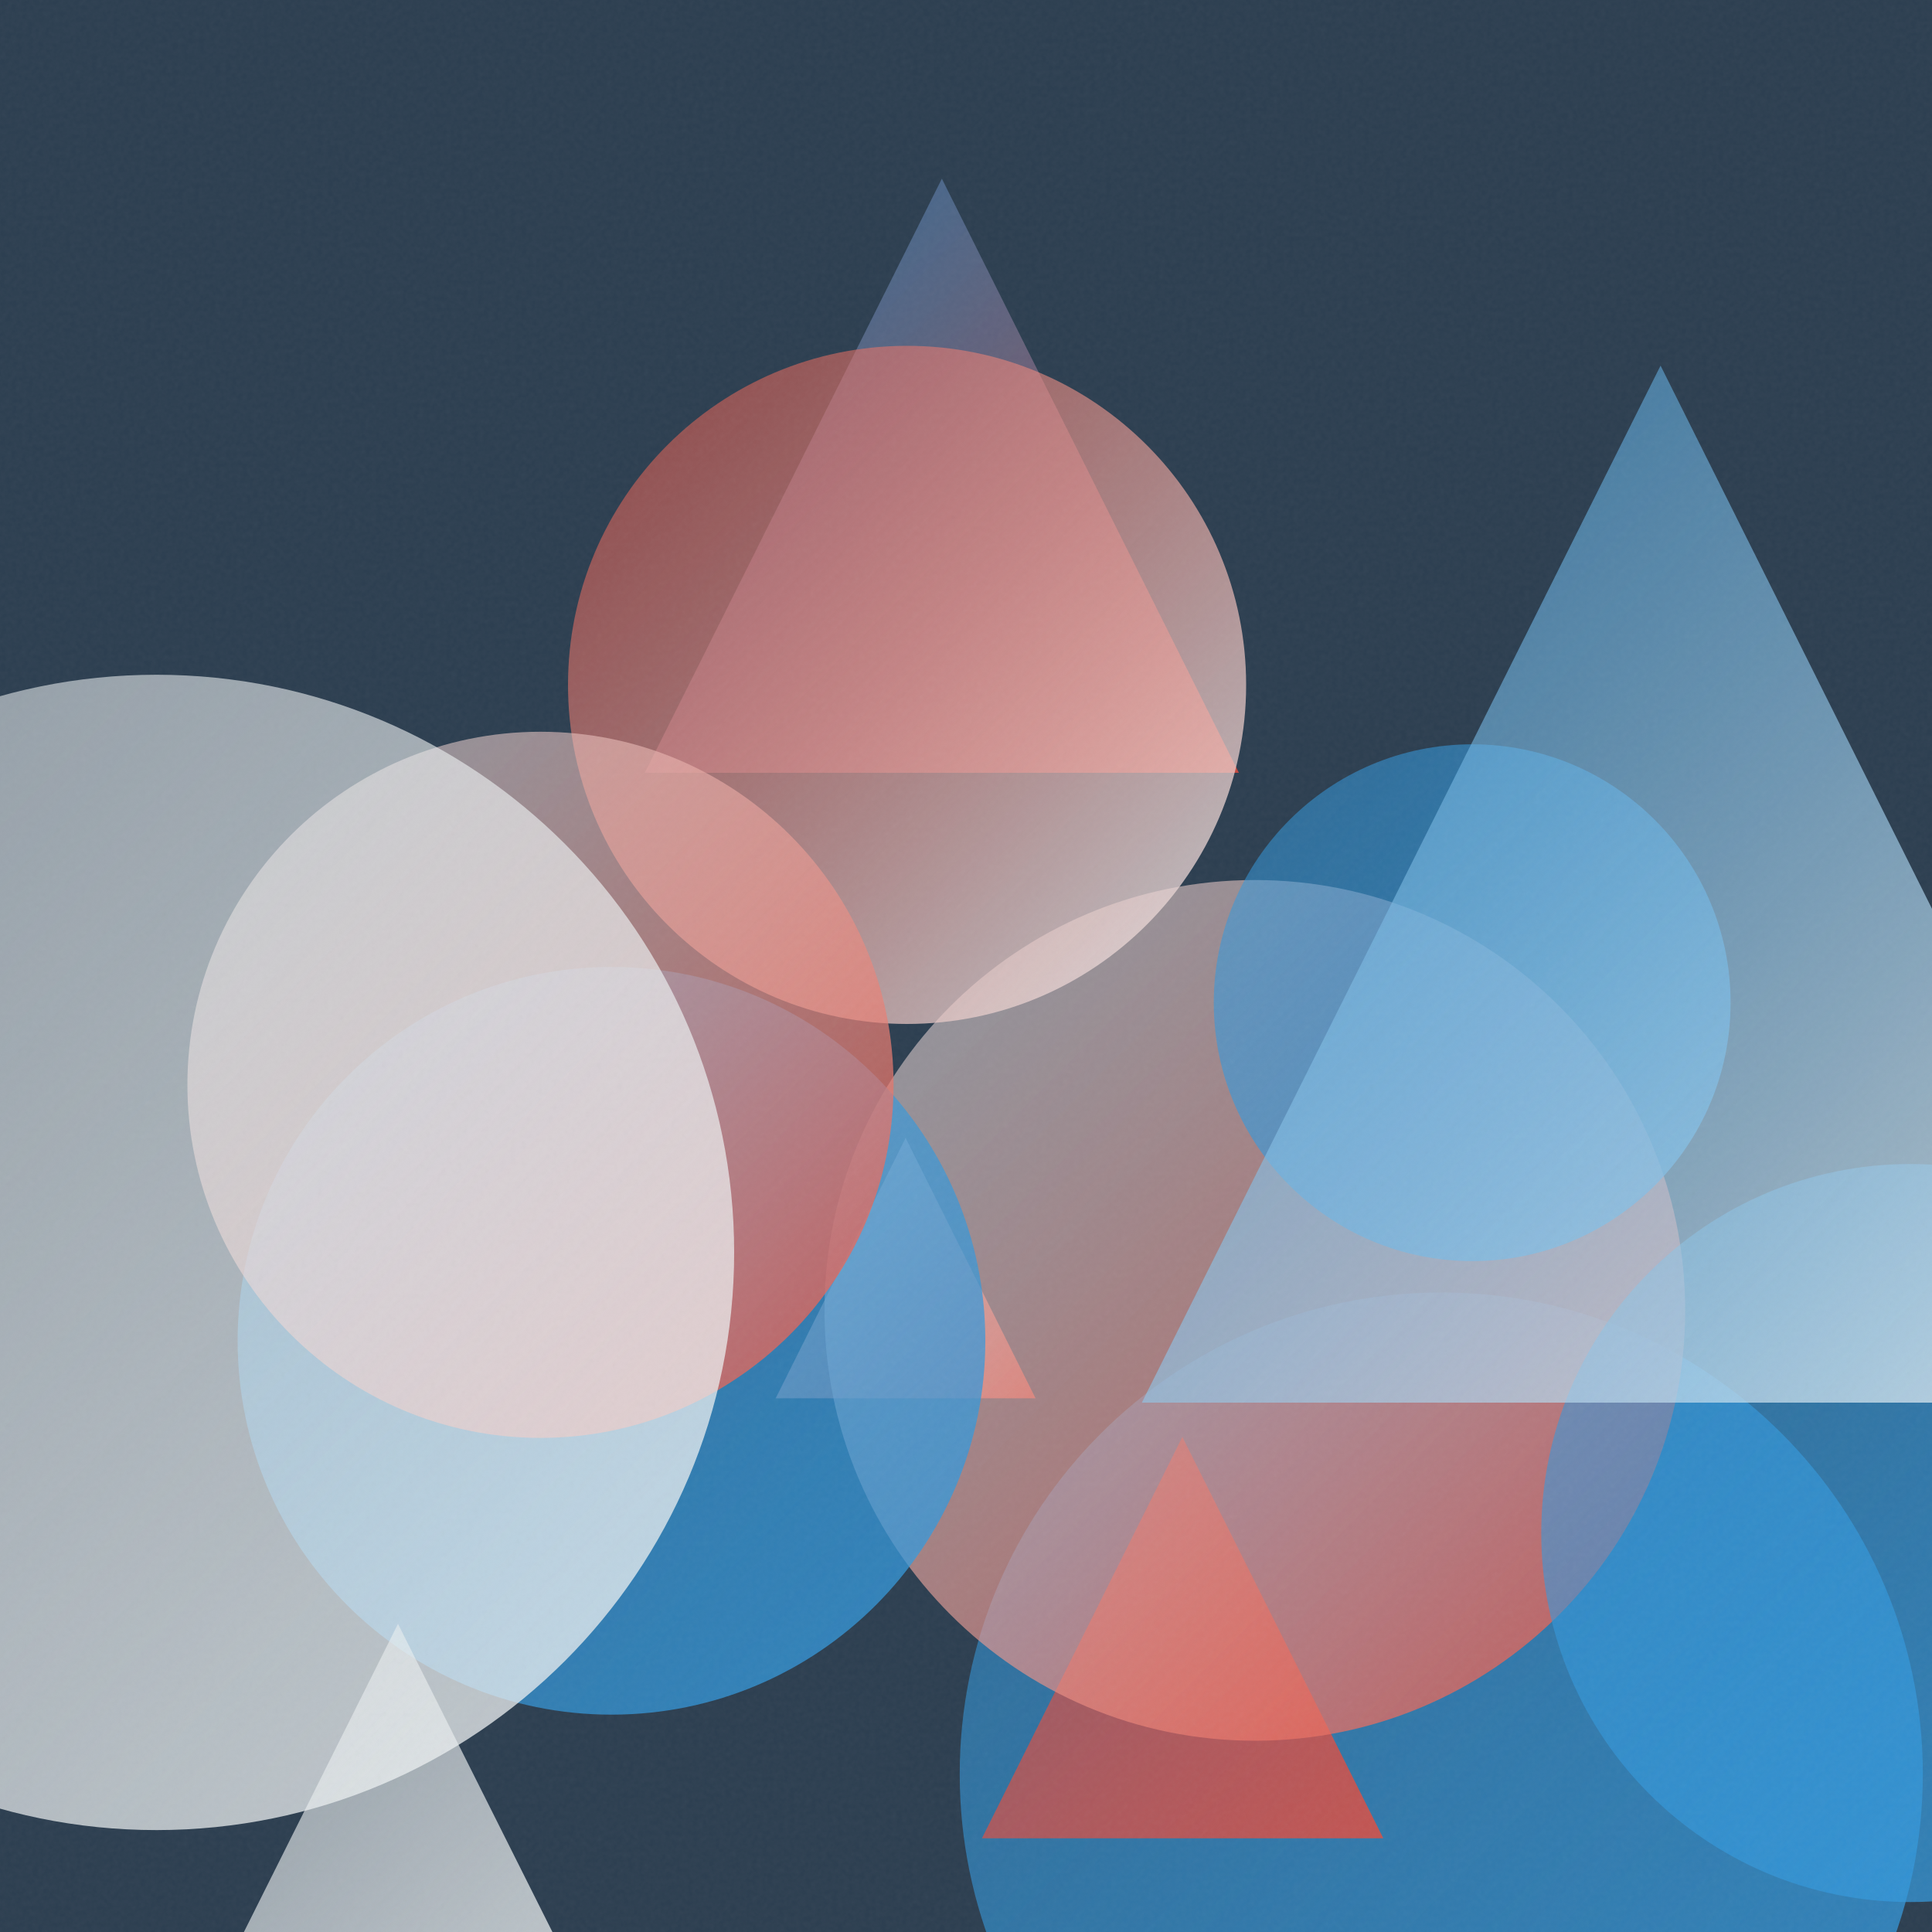
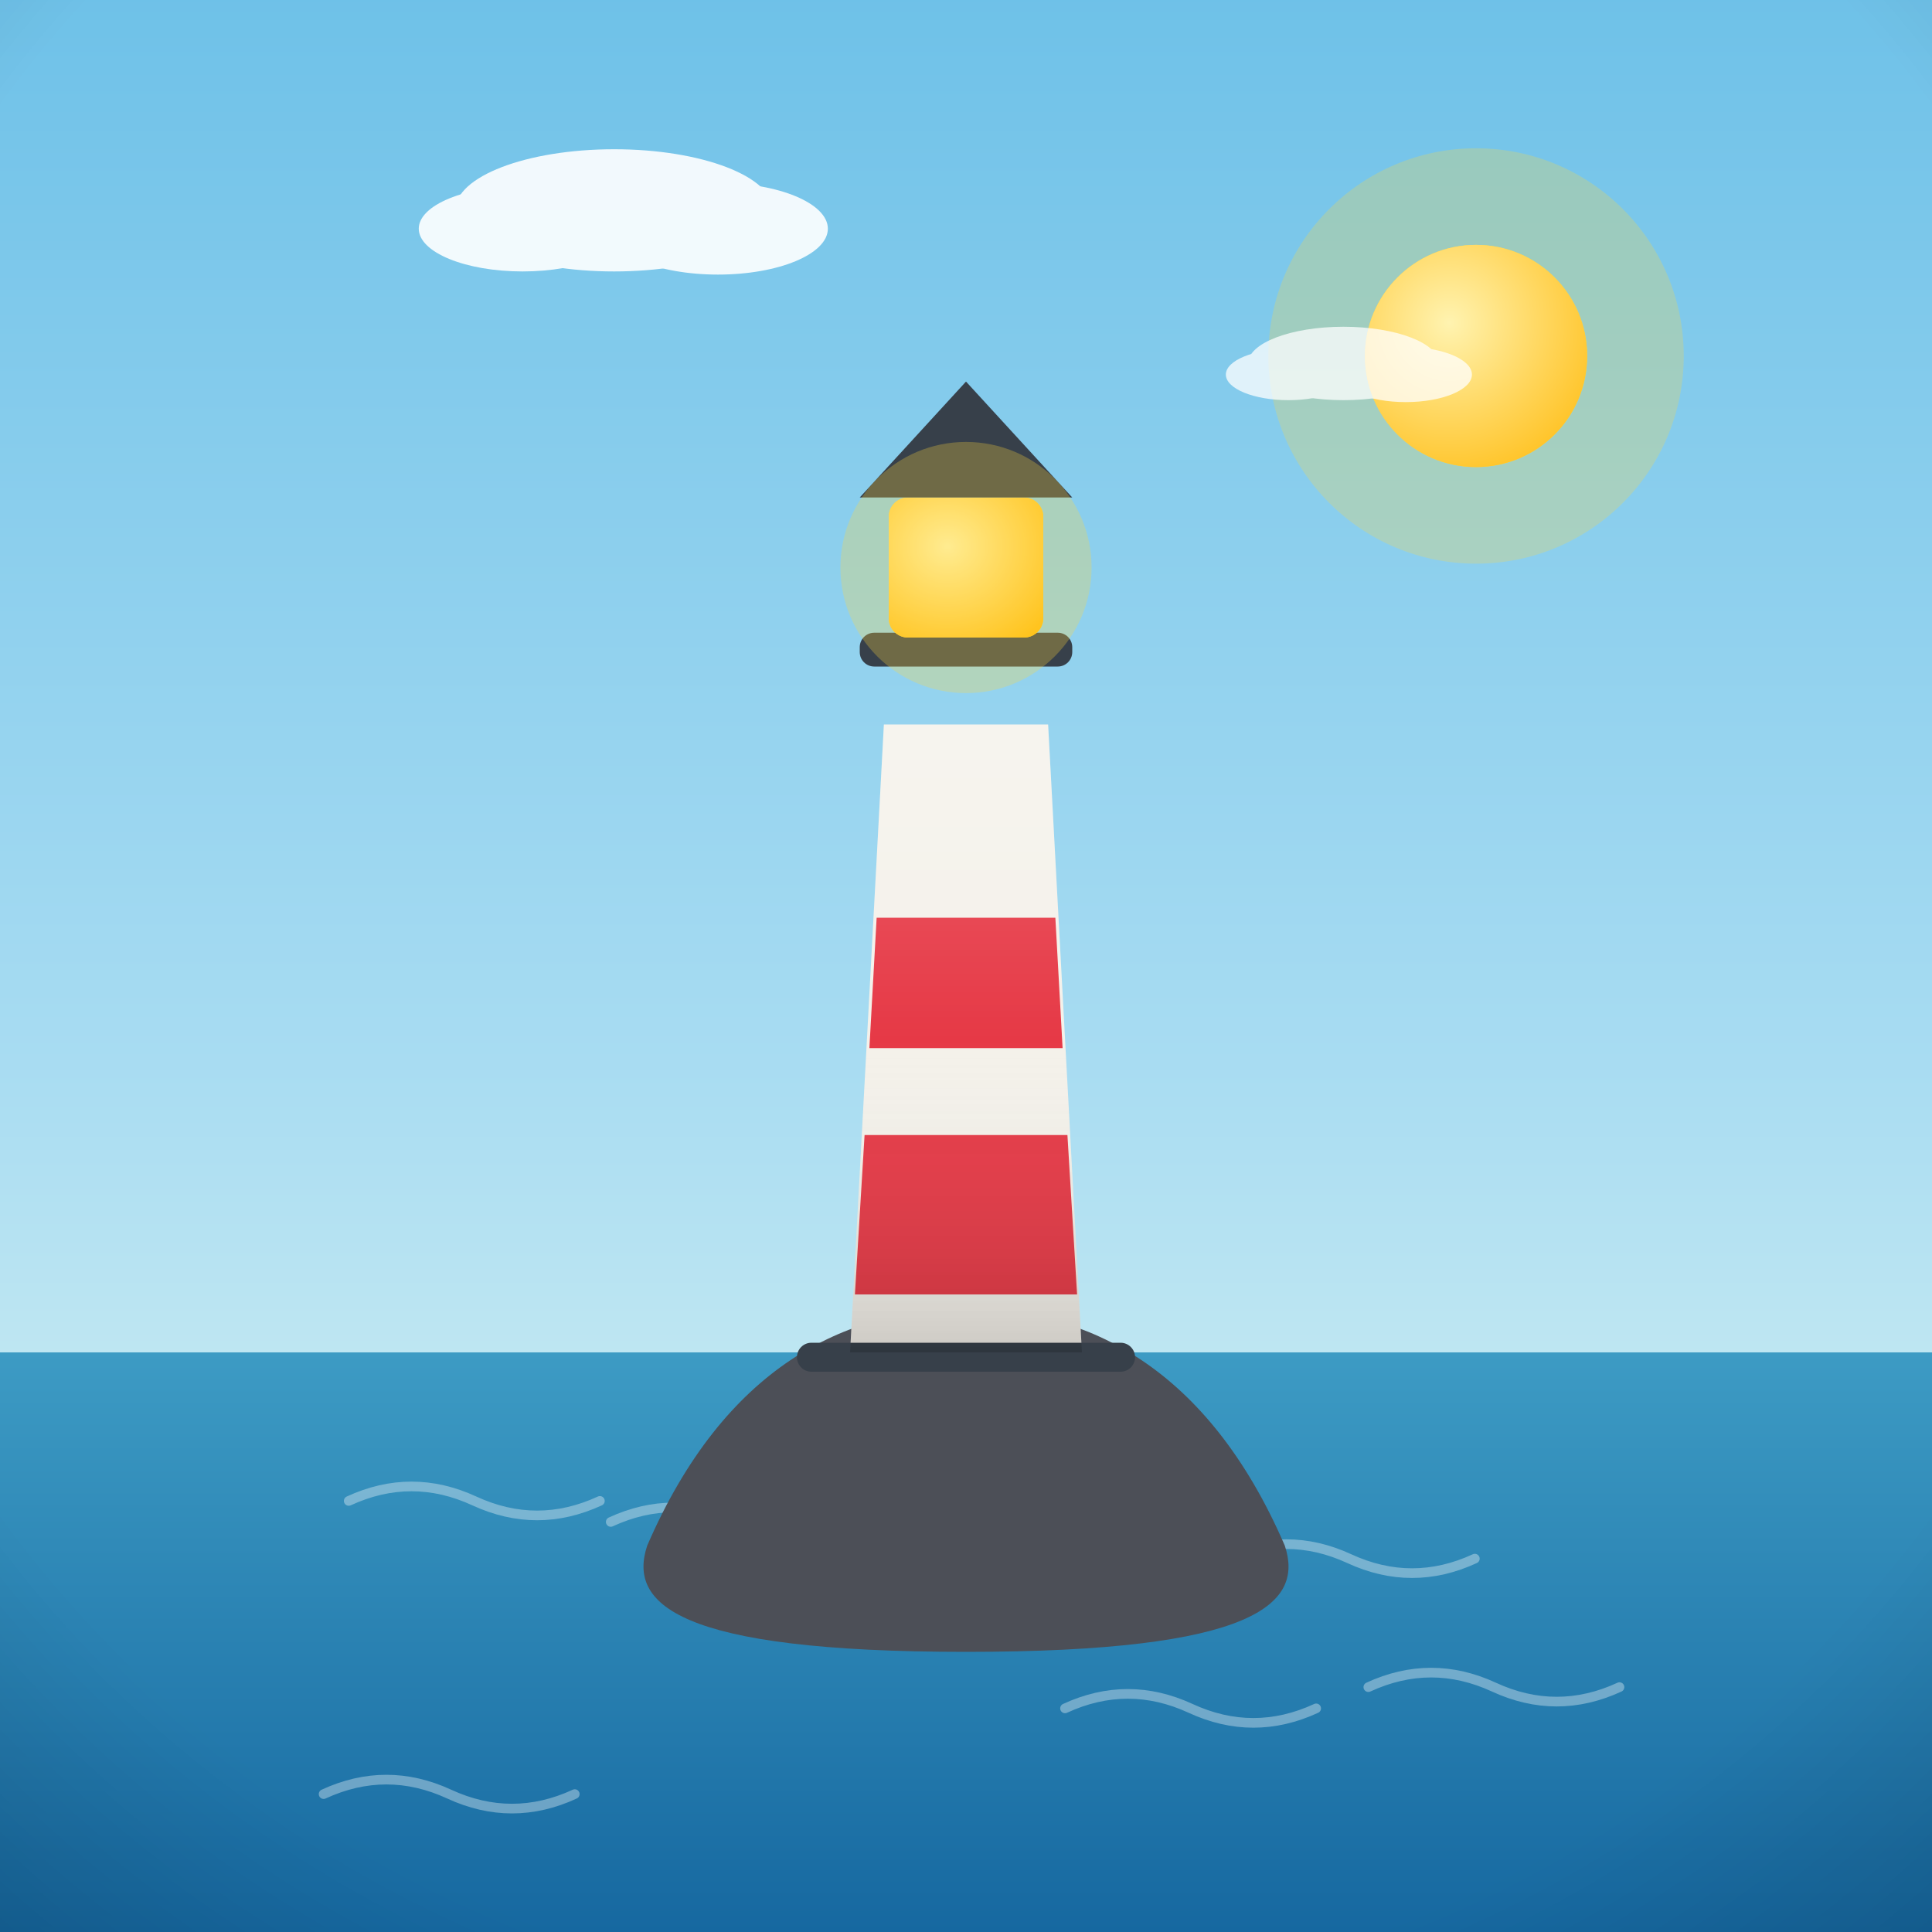
- <svg xmlns="http://www.w3.org/2000/svg" viewBox="0 0 400 400">
+ <svg xmlns="http://www.w3.org/2000/svg" viewBox="0 0 800 800">
  <defs>
-     <linearGradient id="g0" x1="198.7" y1="267.6" x2="398.2" y2="467.1" gradientUnits="userSpaceOnUse">
-       <stop offset="0" stop-color="#3498DB" stop-opacity="0.5" />
-       <stop offset="1" stop-color="#3498DB" stop-opacity="0.8" />
+     <linearGradient id="sky" x1="0" y1="0" x2="0" y2="1">
+       <stop offset="0" stop-color="#6ec1e8" />
+       <stop offset="0.55" stop-color="#a8dcf2" />
+       <stop offset="1" stop-color="#eafaf1" />
    </linearGradient>
-     <linearGradient id="g1" x1="203.3" y1="297.5" x2="286.4" y2="380.6" gradientUnits="userSpaceOnUse">
-       <stop offset="0" stop-color="#E74C3C" stop-opacity="0.5" />
-       <stop offset="1" stop-color="#E74C3C" stop-opacity="0.8" />
+     <radialGradient id="sunG" cx="0.38" cy="0.35" r="0.9">
+       <stop offset="0" stop-color="#fff3b0" />
+       <stop offset="1" stop-color="#ffb703" />
+     </radialGradient>
+     <linearGradient id="ground" x1="0" y1="0" x2="0" y2="1">
+       <stop offset="0" stop-color="#69b06f" />
+       <stop offset="1" stop-color="#3c7a44" />
    </linearGradient>
-     <linearGradient id="g2" x1="160.6" y1="235.6" x2="214.4" y2="289.5" gradientUnits="userSpaceOnUse">
-       <stop offset="0" stop-color="#ECF0F1" stop-opacity="0.5" />
-       <stop offset="1" stop-color="#E74C3C" stop-opacity="0.8" />
+     <linearGradient id="sea" x1="0" y1="0" x2="0" y2="1">
+       <stop offset="0" stop-color="#3d9bc4" />
+       <stop offset="1" stop-color="#1668a0" />
    </linearGradient>
-     <linearGradient id="g3" x1="170.7" y1="182.1" x2="348.9" y2="360.4" gradientUnits="userSpaceOnUse">
-       <stop offset="0" stop-color="#ECF0F1" stop-opacity="0.5" />
-       <stop offset="1" stop-color="#E74C3C" stop-opacity="0.8" />
+     <linearGradient id="shade" x1="0" y1="0" x2="0" y2="1">
+       <stop offset="0" stop-color="#ffffff" stop-opacity="0.20" />
+       <stop offset="0.5" stop-color="#ffffff" stop-opacity="0" />
+       <stop offset="1" stop-color="#000000" stop-opacity="0.16" />
    </linearGradient>
-     <linearGradient id="g4" x1="133.5" y1="37.0" x2="256.5" y2="160.0" gradientUnits="userSpaceOnUse">
-       <stop offset="0" stop-color="#3498DB" stop-opacity="0.5" />
-       <stop offset="1" stop-color="#E74C3C" stop-opacity="0.8" />
-     </linearGradient>
-     <linearGradient id="g5" x1="49.2" y1="200.2" x2="204.0" y2="355.0" gradientUnits="userSpaceOnUse">
-       <stop offset="0" stop-color="#3498DB" stop-opacity="0.5" />
-       <stop offset="1" stop-color="#3498DB" stop-opacity="0.8" />
-     </linearGradient>
-     <linearGradient id="g6" x1="117.6" y1="71.7" x2="258.0" y2="212.0" gradientUnits="userSpaceOnUse">
-       <stop offset="0" stop-color="#E74C3C" stop-opacity="0.5" />
-       <stop offset="1" stop-color="#ECF0F1" stop-opacity="0.8" />
-     </linearGradient>
-     <linearGradient id="g7" x1="38.8" y1="151.5" x2="185.1" y2="297.8" gradientUnits="userSpaceOnUse">
-       <stop offset="0" stop-color="#ECF0F1" stop-opacity="0.5" />
-       <stop offset="1" stop-color="#E74C3C" stop-opacity="0.8" />
-     </linearGradient>
-     <linearGradient id="g8" x1="-87.2" y1="139.7" x2="152.0" y2="378.9" gradientUnits="userSpaceOnUse">
-       <stop offset="0" stop-color="#ECF0F1" stop-opacity="0.5" />
-       <stop offset="1" stop-color="#ECF0F1" stop-opacity="0.8" />
-     </linearGradient>
-     <linearGradient id="g9" x1="39.5" y1="336.2" x2="125.4" y2="422.0" gradientUnits="userSpaceOnUse">
-       <stop offset="0" stop-color="#ECF0F1" stop-opacity="0.5" />
-       <stop offset="1" stop-color="#ECF0F1" stop-opacity="0.8" />
-     </linearGradient>
-     <linearGradient id="g10" x1="319.0" y1="241.0" x2="471.9" y2="393.9" gradientUnits="userSpaceOnUse">
-       <stop offset="0" stop-color="#3498DB" stop-opacity="0.5" />
-       <stop offset="1" stop-color="#3498DB" stop-opacity="0.8" />
-     </linearGradient>
-     <linearGradient id="g11" x1="251.3" y1="154.2" x2="358.3" y2="261.1" gradientUnits="userSpaceOnUse">
-       <stop offset="0" stop-color="#3498DB" stop-opacity="0.5" />
-       <stop offset="1" stop-color="#3498DB" stop-opacity="0.8" />
-     </linearGradient>
-     <linearGradient id="g12" x1="236.4" y1="75.7" x2="451.1" y2="290.4" gradientUnits="userSpaceOnUse">
-       <stop offset="0" stop-color="#3498DB" stop-opacity="0.5" />
-       <stop offset="1" stop-color="#ECF0F1" stop-opacity="0.8" />
-     </linearGradient>
-     <filter id="n">
-       <feTurbulence type="fractalNoise" baseFrequency="0.9" numOctaves="2" stitchTiles="stitch" />
-       <feColorMatrix type="saturate" values="0" />
-     </filter>
+     <radialGradient id="vig" cx="0.5" cy="0.42" r="0.85">
+       <stop offset="0.72" stop-color="#000000" stop-opacity="0" />
+       <stop offset="1" stop-color="#000000" stop-opacity="0.20" />
+     </radialGradient>
  </defs>
-   <rect width="400" height="400" fill="#2C3E50" />
-   <circle cx="298.4" cy="367.3" r="99.7" fill="url(#g0)" />
-   <path d="M 244.8 297.5 L 286.4 380.6 L 203.3 380.6 Z" fill="url(#g1)" />
-   <path d="M 187.5 235.6 L 214.4 289.5 L 160.6 289.5 Z" fill="url(#g2)" />
-   <circle cx="259.8" cy="271.3" r="89.1" fill="url(#g3)" />
-   <path d="M 195.0 37.0 L 256.5 160.0 L 133.5 160.0 Z" fill="url(#g4)" />
-   <circle cx="126.6" cy="277.6" r="77.4" fill="url(#g5)" />
-   <circle cx="187.8" cy="141.8" r="70.2" fill="url(#g6)" />
-   <circle cx="111.9" cy="224.6" r="73.1" fill="url(#g7)" />
-   <circle cx="32.4" cy="259.3" r="119.6" fill="url(#g8)" />
-   <path d="M 82.4 336.2 L 125.4 422.0 L 39.5 422.0 Z" fill="url(#g9)" />
-   <circle cx="395.5" cy="317.4" r="76.4" fill="url(#g10)" />
-   <circle cx="304.8" cy="207.6" r="53.5" fill="url(#g11)" />
-   <path d="M 343.8 75.7 L 451.1 290.4 L 236.4 290.4 Z" fill="url(#g12)" />
-   <rect width="400" height="400" filter="url(#n)" opacity="0.05" />
+   <rect width="800" height="800" fill="url(#sky)" />
+   <circle cx="611.2" cy="147.4" r="86" fill="#ffd93d" opacity="0.25" />
+   <circle cx="611.2" cy="147.4" r="46" fill="#ffd93d" />
+   <circle cx="611.2" cy="147.4" r="46" fill="url(#sunG)" />
+   <g fill="#ffffff" opacity="0.9">
+     <ellipse cx="254.3" cy="87.1" rx="65.8" ry="25.3" />
+     <ellipse cx="216.4" cy="94.7" rx="43" ry="17.7" />
+     <ellipse cx="297.3" cy="94.7" rx="45.5" ry="19" />
+   </g>
+   <g fill="#ffffff" opacity="0.75">
+     <ellipse cx="556.3" cy="150.5" rx="39.5" ry="15.2" />
+     <ellipse cx="533.5" cy="155.1" rx="25.9" ry="10.6" />
+     <ellipse cx="582.1" cy="155.1" rx="27.4" ry="11.4" />
+   </g>
+   <rect y="560" width="800" height="240" fill="url(#sea)" />
+   <path d="M 441 707.4 q 26 -12 52 0 q 26 12 52 0" fill="none" stroke="#ffffff" stroke-width="4" stroke-linecap="round" opacity="0.35" />
+   <path d="M 252.9 630.2 q 26 -12 52 0 q 26 12 52 0" fill="none" stroke="#ffffff" stroke-width="4" stroke-linecap="round" opacity="0.35" />
+   <path d="M 134 742.9 q 26 -12 52 0 q 26 12 52 0" fill="none" stroke="#ffffff" stroke-width="4" stroke-linecap="round" opacity="0.35" />
+   <path d="M 330.3 665.3 q 26 -12 52 0 q 26 12 52 0" fill="none" stroke="#ffffff" stroke-width="4" stroke-linecap="round" opacity="0.35" />
+   <path d="M 144.4 621.5 q 26 -12 52 0 q 26 12 52 0" fill="none" stroke="#ffffff" stroke-width="4" stroke-linecap="round" opacity="0.35" />
+   <path d="M 506.7 645.4 q 26 -12 52 0 q 26 12 52 0" fill="none" stroke="#ffffff" stroke-width="4" stroke-linecap="round" opacity="0.35" />
+   <path d="M 566.6 698.6 q 26 -12 52 0 q 26 12 52 0" fill="none" stroke="#ffffff" stroke-width="4" stroke-linecap="round" opacity="0.35" />
+   <g transform="translate(400 0) scale(1 1) translate(-400 0)">
+     <path d="M268 640 C 300 566 350 542 400 542 C 450 542 500 566 532 640 C 540 664 520 684 400 684 C 280 684 260 664 268 640 Z" fill="#4c4f57" />
+     <path d="M352 560 L 366 300 L 434 300 L 448 560 Z" fill="#f4f1ea" />
+     <path d="M358 470 L 442 470 L 446 536 L 354 536 Z M363 380 L 437 380 L 440 434 L 360 434 Z" fill="#e63946" />
+     <rect x="356" y="262" width="88" height="14" rx="6" fill="#37404a" />
+     <rect x="368" y="206" width="64" height="58" rx="8" fill="#ffd93d" />
+     <rect x="368" y="206" width="64" height="58" rx="8" fill="url(#sunG)" />
+     <path d="M356 206 L 444 206 L 400 158 Z" fill="#37404a" />
+     <circle cx="400" cy="235" r="52" fill="#ffd93d" opacity="0.28" />
+     <rect x="330" y="556" width="140" height="12" rx="6" fill="#37404a" />
+     <path d="M352 560 L 366 300 L 434 300 L 448 560 Z" fill="url(#shade)" />
+   </g>
+   <rect width="800" height="800" fill="url(#vig)" />
</svg>
